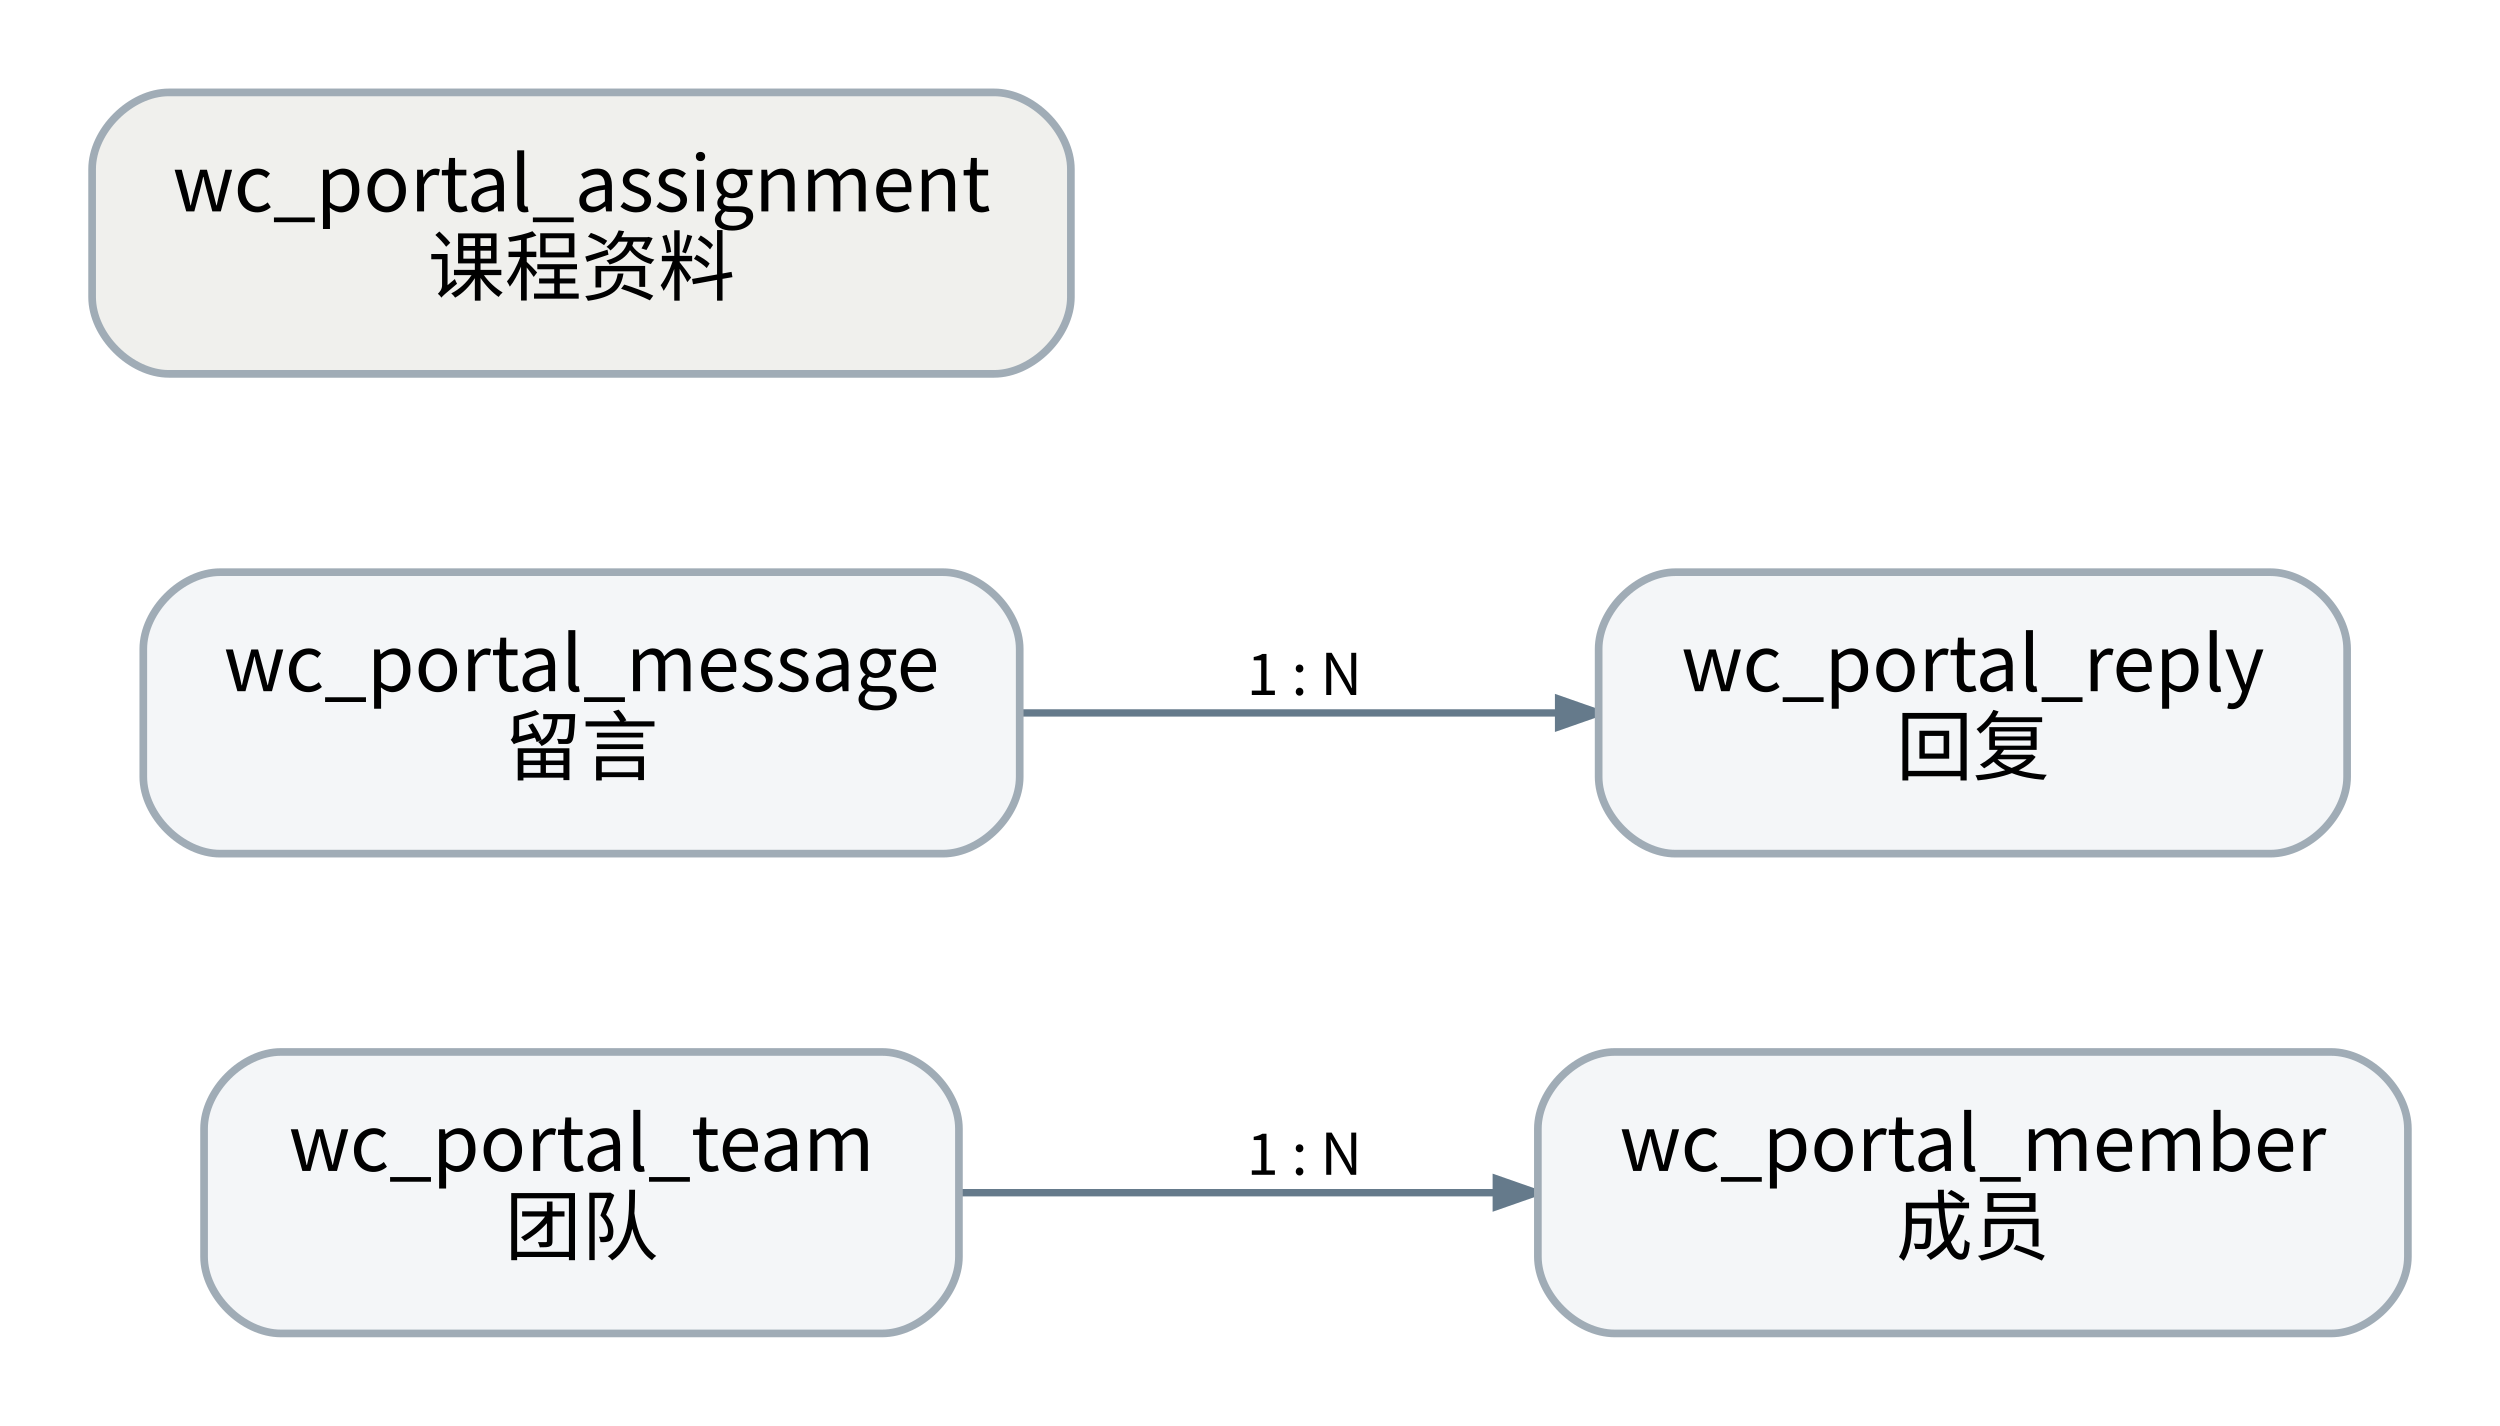
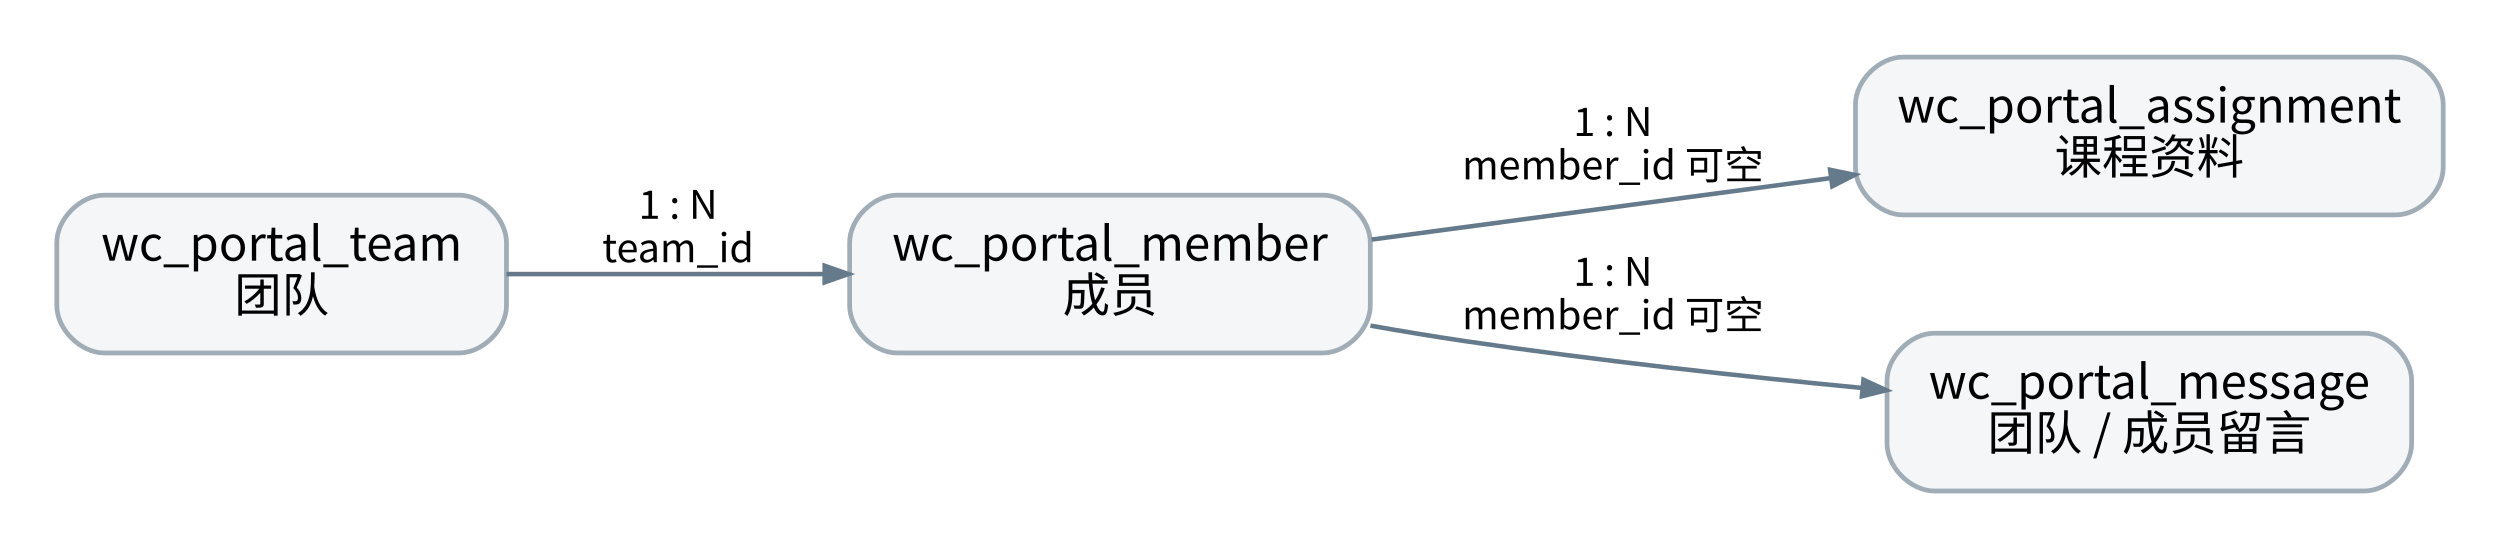
- <svg xmlns="http://www.w3.org/2000/svg" width="391pt" height="223pt" viewBox="0.00 0.00 390.80 222.80">
-   <g id="graph0" class="graph" transform="scale(1 1) rotate(0) translate(14.4 208.4)">
+ <svg xmlns="http://www.w3.org/2000/svg" width="634pt" height="139pt" viewBox="0.00 0.00 633.80 138.80">
+   <g id="graph0" class="graph" transform="scale(1 1) rotate(0) translate(14.4 124.4)">
+     <g id="node1" class="node">
+       <path fill="#f4f6f8" stroke="#a0acb6" stroke-width="1.2" d="M102,-75C102,-75 12,-75 12,-75 6,-75 0,-69 0,-63 0,-63 0,-47 0,-47 0,-41 6,-35 12,-35 12,-35 102,-35 102,-35 108,-35 114,-41 114,-47 114,-47 114,-63 114,-63 114,-69 108,-75 102,-75" />
+       <text text-anchor="middle" x="57" y="-58.4" font-family="Noto Sans CJK SC" font-size="12.00">wc_portal_team</text>
+       <text text-anchor="middle" x="57" y="-45.4" font-family="Noto Sans CJK SC" font-size="12.00">团队</text>
+     </g>
+     <g id="node2" class="node">
+       <path fill="#f4f6f8" stroke="#a0acb6" stroke-width="1.2" d="M321,-75C321,-75 213,-75 213,-75 207,-75 201,-69 201,-63 201,-63 201,-47 201,-47 201,-41 207,-35 213,-35 213,-35 321,-35 321,-35 327,-35 333,-41 333,-47 333,-47 333,-63 333,-63 333,-69 327,-75 321,-75" />
+       <text text-anchor="middle" x="267" y="-58.4" font-family="Noto Sans CJK SC" font-size="12.00">wc_portal_member</text>
+       <text text-anchor="middle" x="267" y="-45.4" font-family="Noto Sans CJK SC" font-size="12.00">成员</text>
+     </g>
    <g id="edge1" class="edge">
-       <path fill="none" stroke="#657a8b" stroke-width="1.15" d="M135.53,-22C161.27,-22 191.85,-22 219.19,-22" />
-       <polygon fill="#657a8b" stroke="#657a8b" stroke-width="1.15" points="219.5,-24.17 225.7,-22 219.5,-19.83 219.5,-24.17" />
-       <text text-anchor="middle" x="189.5" y="-24.8" font-family="Noto Sans CJK SC" font-size="9.00">1 : N</text>
+       <path fill="none" stroke="#657a8b" stroke-width="1.15" d="M114.01,-55C138.74,-55 168.11,-55 194.4,-55" />
+       <polygon fill="#657a8b" stroke="#657a8b" stroke-width="1.15" points="194.67,-57.1 200.67,-55 194.67,-52.9 194.67,-57.1" />
+       <text text-anchor="middle" x="157.5" y="-69" font-family="Noto Sans CJK SC" font-size="10.00">1 : N</text>
+       <text text-anchor="middle" x="157.5" y="-58" font-family="Noto Sans CJK SC" font-size="10.00">team_id</text>
+     </g>
+     <g id="node3" class="node">
+       <path fill="#f4f6f8" stroke="#a0acb6" stroke-width="1.2" d="M593,-110C593,-110 468,-110 468,-110 462,-110 456,-104 456,-98 456,-98 456,-82 456,-82 456,-76 462,-70 468,-70 468,-70 593,-70 593,-70 599,-70 605,-76 605,-82 605,-82 605,-98 605,-98 605,-104 599,-110 593,-110" />
+       <text text-anchor="middle" x="530.5" y="-93.4" font-family="Noto Sans CJK SC" font-size="12.00">wc_portal_assignment</text>
+       <text text-anchor="middle" x="530.5" y="-80.4" font-family="Noto Sans CJK SC" font-size="12.00">课程资料</text>
    </g>
    <g id="edge2" class="edge">
-       <path fill="none" stroke="#657a8b" stroke-width="1.15" d="M145.09,-97C171.95,-97 202.69,-97 229.16,-97" />
-       <polygon fill="#657a8b" stroke="#657a8b" stroke-width="1.15" points="229.24,-99.17 235.44,-97 229.24,-94.83 229.24,-99.17" />
-       <text text-anchor="middle" x="189.5" y="-99.8" font-family="Noto Sans CJK SC" font-size="9.00">1 : N</text>
-     </g>
-     <g id="node1" class="node">
-       <path fill="#f4f6f8" stroke="#a0acb6" stroke-width="1.2" d="M123.5,-44C123.5,-44 29.5,-44 29.5,-44 23.5,-44 17.5,-38 17.5,-32 17.5,-32 17.5,-12 17.5,-12 17.5,-6 23.5,0 29.5,0 29.5,0 123.5,0 123.5,0 129.5,0 135.5,-6 135.5,-12 135.5,-12 135.5,-32 135.5,-32 135.5,-38 129.5,-44 123.5,-44" />
-       <text text-anchor="middle" x="76.5" y="-25.4" font-family="Noto Sans CJK SC" font-size="12.00">wc_portal_team</text>
-       <text text-anchor="middle" x="76.5" y="-12.4" font-family="Noto Sans CJK SC" font-size="12.00">团队</text>
-     </g>
-     <g id="node2" class="node">
-       <path fill="#f4f6f8" stroke="#a0acb6" stroke-width="1.2" d="M350,-44C350,-44 238,-44 238,-44 232,-44 226,-38 226,-32 226,-32 226,-12 226,-12 226,-6 232,0 238,0 238,0 350,0 350,0 356,0 362,-6 362,-12 362,-12 362,-32 362,-32 362,-38 356,-44 350,-44" />
-       <text text-anchor="middle" x="294" y="-25.4" font-family="Noto Sans CJK SC" font-size="12.00">wc_portal_member</text>
-       <text text-anchor="middle" x="294" y="-12.4" font-family="Noto Sans CJK SC" font-size="12.00">成员</text>
-     </g>
-     <g id="node3" class="node">
-       <path fill="#f4f6f8" stroke="#a0acb6" stroke-width="1.2" d="M133,-119C133,-119 20,-119 20,-119 14,-119 8,-113 8,-107 8,-107 8,-87 8,-87 8,-81 14,-75 20,-75 20,-75 133,-75 133,-75 139,-75 145,-81 145,-87 145,-87 145,-107 145,-107 145,-113 139,-119 133,-119" />
-       <text text-anchor="middle" x="76.5" y="-100.4" font-family="Noto Sans CJK SC" font-size="12.00">wc_portal_message</text>
-       <text text-anchor="middle" x="76.5" y="-87.4" font-family="Noto Sans CJK SC" font-size="12.00">留言</text>
+       <path fill="none" stroke="#657a8b" stroke-width="1.15" d="M333.31,-63.74C368.49,-68.45 412.19,-74.3 449.4,-79.28" />
+       <polygon fill="#657a8b" stroke="#657a8b" stroke-width="1.15" points="449.57,-81.42 455.8,-80.14 450.13,-77.26 449.57,-81.42" />
+       <text text-anchor="middle" x="394.5" y="-90" font-family="Noto Sans CJK SC" font-size="10.00">1 : N</text>
+       <text text-anchor="middle" x="394.5" y="-79" font-family="Noto Sans CJK SC" font-size="10.00">member_id 可空</text>
    </g>
    <g id="node4" class="node">
-       <path fill="#f4f6f8" stroke="#a0acb6" stroke-width="1.2" d="M340.5,-119C340.5,-119 247.5,-119 247.5,-119 241.5,-119 235.5,-113 235.5,-107 235.5,-107 235.5,-87 235.5,-87 235.5,-81 241.5,-75 247.5,-75 247.5,-75 340.5,-75 340.5,-75 346.5,-75 352.5,-81 352.5,-87 352.5,-87 352.5,-107 352.5,-107 352.5,-113 346.5,-119 340.5,-119" />
-       <text text-anchor="middle" x="294" y="-100.4" font-family="Noto Sans CJK SC" font-size="12.00">wc_portal_reply</text>
-       <text text-anchor="middle" x="294" y="-87.4" font-family="Noto Sans CJK SC" font-size="12.00">回复</text>
+       <path fill="#f4f6f8" stroke="#a0acb6" stroke-width="1.2" d="M585,-40C585,-40 476,-40 476,-40 470,-40 464,-34 464,-28 464,-28 464,-12 464,-12 464,-6 470,0 476,0 476,0 585,0 585,0 591,0 597,-6 597,-12 597,-12 597,-28 597,-28 597,-34 591,-40 585,-40" />
+       <text text-anchor="middle" x="530.5" y="-23.4" font-family="Noto Sans CJK SC" font-size="12.00">wc_portal_message</text>
+       <text text-anchor="middle" x="530.5" y="-10.4" font-family="Noto Sans CJK SC" font-size="12.00">团队 / 成员留言</text>
    </g>
-     <g id="node5" class="node">
-       <path fill="#f0f0ed" stroke="#a0acb6" stroke-width="1.2" d="M141,-194C141,-194 12,-194 12,-194 6,-194 0,-188 0,-182 0,-182 0,-162 0,-162 0,-156 6,-150 12,-150 12,-150 141,-150 141,-150 147,-150 153,-156 153,-162 153,-162 153,-182 153,-182 153,-188 147,-194 141,-194" />
-       <text text-anchor="middle" x="76.5" y="-175.4" font-family="Noto Sans CJK SC" font-size="12.00">wc_portal_assignment</text>
-       <text text-anchor="middle" x="76.5" y="-162.4" font-family="Noto Sans CJK SC" font-size="12.00">课程资料</text>
+     <g id="edge3" class="edge">
+       <path fill="none" stroke="#657a8b" stroke-width="1.15" d="M333.03,-41.92C341.08,-40.49 349.22,-39.15 357,-38 389.95,-33.14 426.64,-29.12 457.68,-26.12" />
+       <polygon fill="#657a8b" stroke="#657a8b" stroke-width="1.15" points="458.03,-28.2 463.81,-25.54 457.63,-24.02 458.03,-28.2" />
+       <text text-anchor="middle" x="394.5" y="-52" font-family="Noto Sans CJK SC" font-size="10.00">1 : N</text>
+       <text text-anchor="middle" x="394.5" y="-41" font-family="Noto Sans CJK SC" font-size="10.00">member_id 可空</text>
    </g>
  </g>
</svg>
